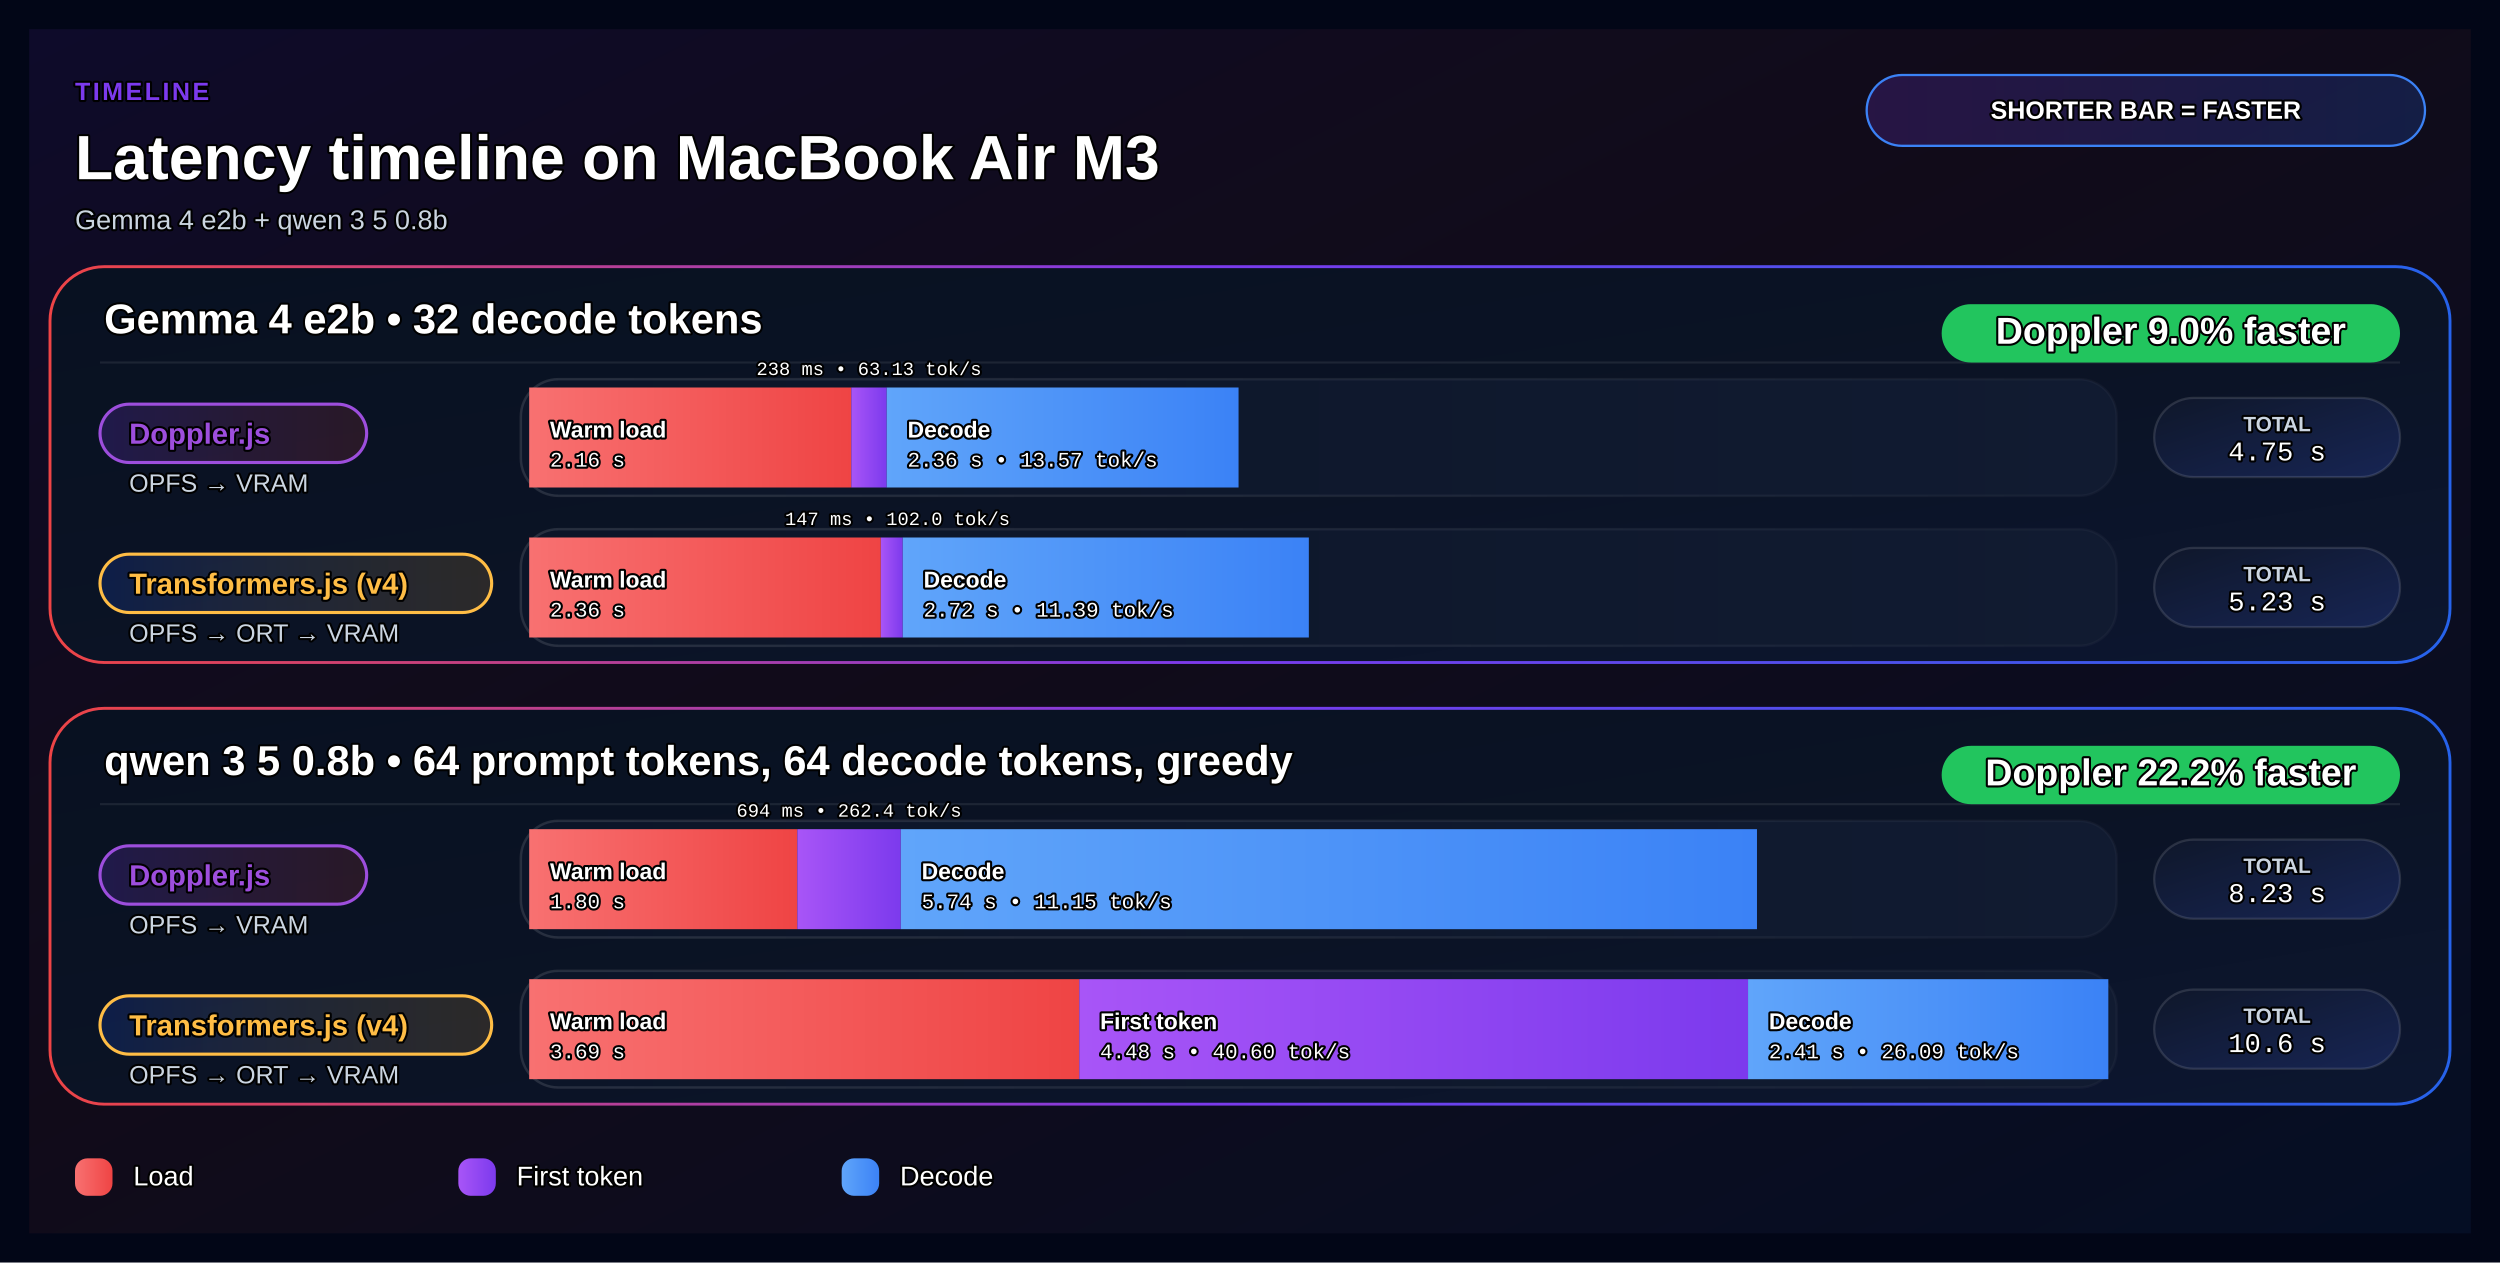
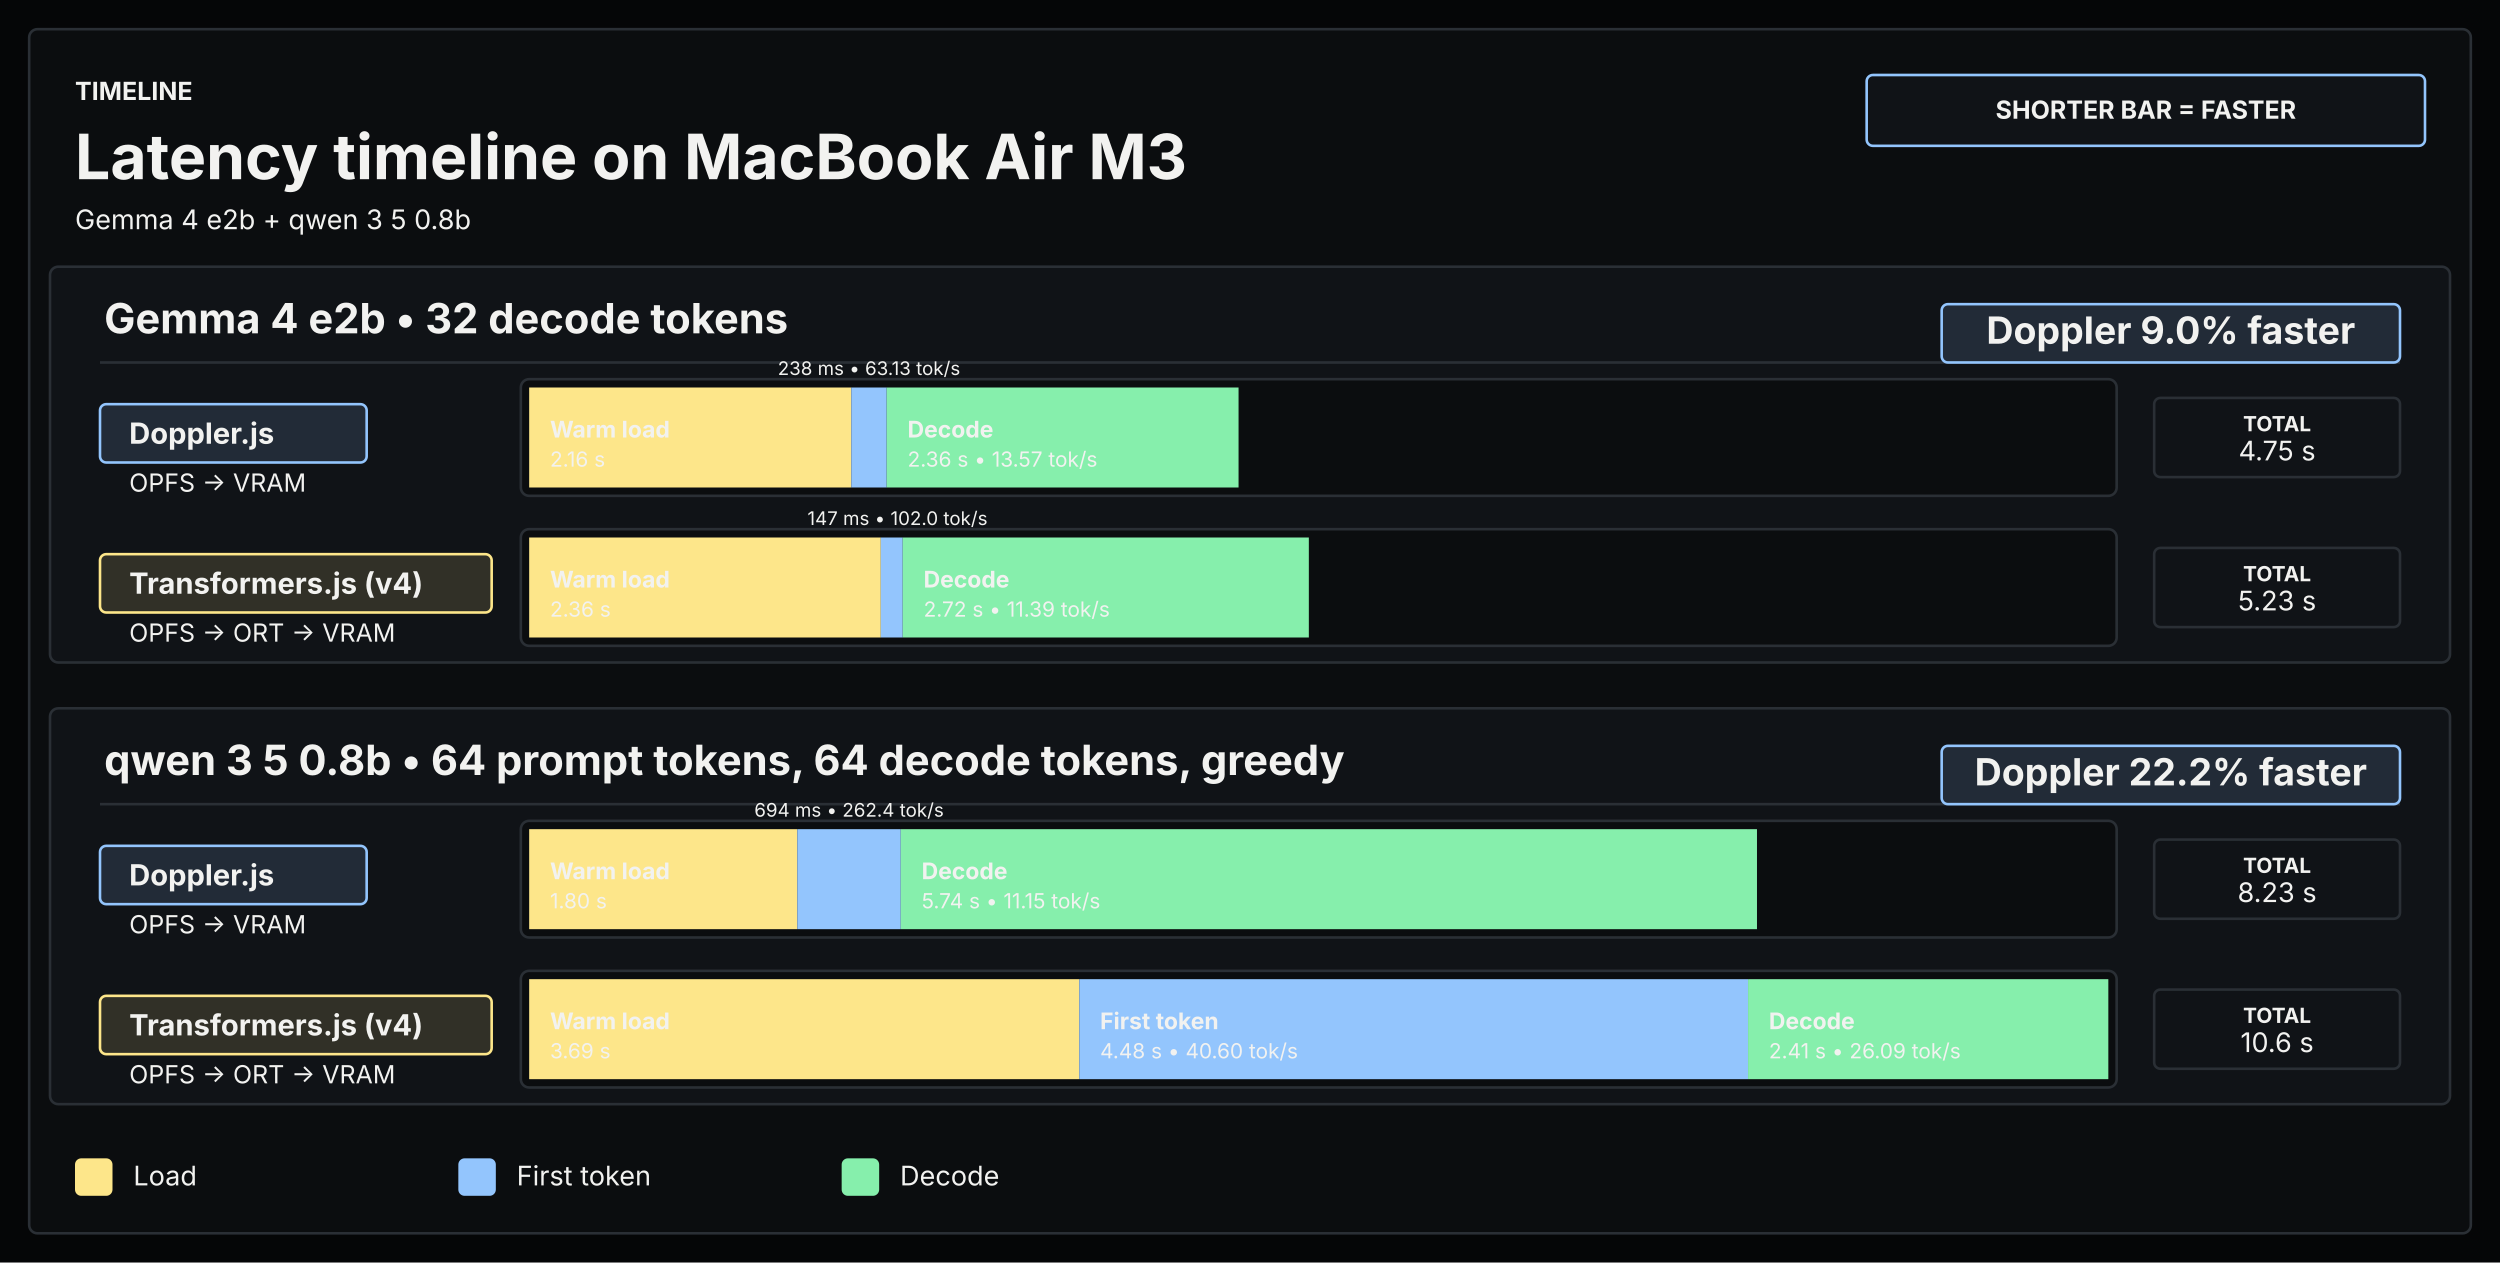
<svg xmlns="http://www.w3.org/2000/svg" width="1200" height="606" viewBox="0 0 1200 606" role="img" aria-labelledby="chart-title-1 chart-desc-1">
  <defs>
    <style>
-   text { paint-order: stroke fill; stroke: #000000; stroke-width: 2px; stroke-linejoin: round; }
+   text { fill: #f2f2f0; font-family: Inter, "Segoe UI", "Helvetica Neue", Arial, sans-serif; letter-spacing: 0; }
</style>
  </defs>
-   <rect x="0" y="0" width="1200" height="606" fill="#020617" />
-   <rect x="14" y="14" width="1172" height="578" rx="0" fill="#020817" fill-opacity="0.50" stroke="none" />
-   <defs>
-     <linearGradient id="phase-canvas-glow" x1="0%" y1="0%" x2="100%" y2="100%">
-       <stop offset="0%" stop-color="#7c3aed18" />
-       <stop offset="45%" stop-color="#ef444410" />
-       <stop offset="100%" stop-color="#2563eb12" />
-     </linearGradient>
-     <linearGradient id="phase-workload-panel" x1="0%" y1="0%" x2="100%" y2="100%">
-       <stop offset="0%" stop-color="#081121" />
-       <stop offset="55%" stop-color="#0b1325" />
-       <stop offset="100%" stop-color="#0c1630" />
-     </linearGradient>
-     <linearGradient id="phase-workload-stroke" x1="0%" y1="0%" x2="100%" y2="0%">
-       <stop offset="0%" stop-color="#ef4444" />
-       <stop offset="48%" stop-color="#7c3aed" />
-       <stop offset="100%" stop-color="#2563eb" />
-     </linearGradient>
-     <linearGradient id="phase-track-fill" x1="0%" y1="0%" x2="100%" y2="0%">
-       <stop offset="0%" stop-color="#0c1528" />
-       <stop offset="100%" stop-color="#111b31" />
-     </linearGradient>
-     <linearGradient id="phase-track-stroke" x1="0%" y1="0%" x2="100%" y2="0%">
-       <stop offset="0%" stop-color="#ffffff1d" />
-       <stop offset="100%" stop-color="#ffffff08" />
-     </linearGradient>
-     <linearGradient id="phase-load-grad" x1="0%" y1="0%" x2="100%" y2="0%">
-       <stop offset="0%" stop-color="#f87171" />
-       <stop offset="100%" stop-color="#ef4444" />
-     </linearGradient>
-     <linearGradient id="phase-prefill-grad" x1="0%" y1="0%" x2="100%" y2="0%">
-       <stop offset="0%" stop-color="#a855f7" />
-       <stop offset="100%" stop-color="#7c3aed" />
-     </linearGradient>
-     <linearGradient id="phase-decode-grad" x1="0%" y1="0%" x2="100%" y2="0%">
-       <stop offset="0%" stop-color="#60a5fa" />
-       <stop offset="100%" stop-color="#3b82f6" />
-     </linearGradient>
-     <linearGradient id="phase-doppler-chip" x1="0%" y1="0%" x2="100%" y2="0%">
-       <stop offset="0%" stop-color="#7c3aed33" />
-       <stop offset="100%" stop-color="#ef444422" />
-     </linearGradient>
-     <linearGradient id="phase-transformers-chip" x1="0%" y1="0%" x2="100%" y2="0%">
-       <stop offset="0%" stop-color="#1d4ed833" />
-       <stop offset="100%" stop-color="#ffbd4522" />
-     </linearGradient>
-     <linearGradient id="phase-total-pill" x1="0%" y1="0%" x2="100%" y2="100%">
-       <stop offset="0%" stop-color="#0f172a" />
-       <stop offset="100%" stop-color="#172554" />
-     </linearGradient>
-     <linearGradient id="phase-winner-pill" x1="0%" y1="0%" x2="100%" y2="0%">
-       <stop offset="0%" stop-color="#7c3aed33" />
-       <stop offset="100%" stop-color="#2563eb33" />
-     </linearGradient>
-   </defs>
-   <rect x="14" y="14" width="1172" height="578" fill="url(#phase-canvas-glow)" stroke="none" />
-   <text x="36" y="48" fill="#7c3aed" font-family="'Segoe UI', 'Helvetica Neue', Arial, sans-serif" font-size="12" font-weight="bold" letter-spacing="1.2" stroke="none">TIMELINE</text>
-   <text x="36" y="86" fill="#ffffff" font-family="'Segoe UI', 'Helvetica Neue', Arial, sans-serif" font-size="30" font-weight="bold" stroke="none">Latency timeline on MacBook Air M3</text>
-   <text x="36" y="110" fill="#cbd5e1" font-family="'Segoe UI', 'Helvetica Neue', Arial, sans-serif" font-size="13" stroke="none">Gemma 4 e2b + qwen 3 5 0.8b</text>
-   <rect x="896" y="36" width="268" height="34" rx="17" fill="url(#phase-winner-pill)" stroke="#3b82f6" stroke-width="1.1" />
-   <text x="1030" y="57" text-anchor="middle" fill="#ffffff" font-family="'Segoe UI', 'Helvetica Neue', Arial, sans-serif" font-size="12" font-weight="bold" stroke="none">SHORTER BAR = FASTER</text>
-   <rect x="24" y="128" width="1152" height="190" rx="26" fill="url(#phase-workload-panel)" stroke="url(#phase-workload-stroke)" stroke-width="1.4" />
-   <line x1="48" y1="174" x2="1152" y2="174" stroke="#ffffff14" stroke-width="1" />
-   <text x="50" y="160" fill="#ffffff" font-family="'Segoe UI', 'Helvetica Neue', Arial, sans-serif" font-size="20" font-weight="bold" stroke="none">Gemma 4 e2b • 32 decode tokens</text>
-   <rect x="932" y="146" width="220" height="28" rx="14" fill="#22c55e" stroke="none" />
-   <text x="1042" y="165" text-anchor="middle" fill="#ffffff" font-family="'Segoe UI', 'Helvetica Neue', Arial, sans-serif" font-size="18" font-weight="bold" stroke="none">Doppler 9.0% faster</text>
-   <rect x="48" y="194" width="128" height="28" rx="14" fill="url(#phase-doppler-chip)" stroke="#9d4edd" stroke-width="1.5" />
-   <text x="62" y="213" fill="#9d4edd" font-family="'Segoe UI', 'Helvetica Neue', Arial, sans-serif" font-size="14" font-weight="bold" stroke="none">Doppler.js</text>
-   <text x="62" y="236" fill="#cbd5e1" font-family="'Segoe UI', 'Helvetica Neue', Arial, sans-serif" font-size="12" stroke="none">OPFS → VRAM</text>
-   <rect x="250" y="182" width="766" height="56" rx="18" fill="url(#phase-track-fill)" stroke="url(#phase-track-stroke)" stroke-width="1.2" />
-   <rect x="254" y="186" width="154.61" height="48" fill="url(#phase-load-grad)" />
-   <text x="264" y="210" fill="#ffffff" font-family="'Segoe UI', 'Helvetica Neue', Arial, sans-serif" font-size="11" font-weight="bold">Warm load</text>
-   <text x="264" y="224" fill="#ffffff" font-family="SFMono-Regular, Menlo, Consolas, 'Liberation Mono', monospace" font-size="10">2.16 s</text>
-   <rect x="408.61" y="186" width="17.015" height="48" fill="url(#phase-prefill-grad)" />
-   <text x="417.118" y="180" text-anchor="middle" fill="#ffffff" font-family="SFMono-Regular, Menlo, Consolas, 'Liberation Mono', monospace" font-size="9">238 ms • 63.13 tok/s</text>
-   <rect x="425.625" y="186" width="168.882" height="48" fill="url(#phase-decode-grad)" />
-   <text x="435.625" y="210" fill="#ffffff" font-family="'Segoe UI', 'Helvetica Neue', Arial, sans-serif" font-size="11" font-weight="bold">Decode</text>
-   <text x="435.625" y="224" fill="#ffffff" font-family="SFMono-Regular, Menlo, Consolas, 'Liberation Mono', monospace" font-size="10">2.36 s • 13.57 tok/s</text>
-   <rect x="1034" y="191" width="118" height="38" rx="19" fill="url(#phase-total-pill)" stroke="#ffffff1f" stroke-width="1.1" />
-   <text x="1093" y="207" text-anchor="middle" fill="#cbd5e1" font-family="'Segoe UI', 'Helvetica Neue', Arial, sans-serif" font-size="10" font-weight="bold" stroke="none">TOTAL</text>
-   <text x="1093" y="221" text-anchor="middle" fill="#ffffff" font-family="SFMono-Regular, Menlo, Consolas, 'Liberation Mono', monospace" font-size="13">4.75 s</text>
-   <rect x="48" y="266" width="188" height="28" rx="14" fill="url(#phase-transformers-chip)" stroke="#ffbd45" stroke-width="1.5" />
-   <text x="62" y="285" fill="#ffbd45" font-family="'Segoe UI', 'Helvetica Neue', Arial, sans-serif" font-size="14" font-weight="bold" stroke="none">Transformers.js (v4)</text>
-   <text x="62" y="308" fill="#cbd5e1" font-family="'Segoe UI', 'Helvetica Neue', Arial, sans-serif" font-size="12" stroke="none">OPFS → ORT → VRAM</text>
-   <rect x="250" y="254" width="766" height="56" rx="18" fill="url(#phase-track-fill)" stroke="url(#phase-track-stroke)" stroke-width="1.2" />
-   <rect x="254" y="258" width="168.791" height="48" fill="url(#phase-load-grad)" />
-   <text x="264" y="282" fill="#ffffff" font-family="'Segoe UI', 'Helvetica Neue', Arial, sans-serif" font-size="11" font-weight="bold">Warm load</text>
-   <text x="264" y="296" fill="#ffffff" font-family="SFMono-Regular, Menlo, Consolas, 'Liberation Mono', monospace" font-size="10">2.36 s</text>
-   <rect x="422.791" y="258" width="10.529" height="48" fill="url(#phase-prefill-grad)" />
-   <text x="430.791" y="252" text-anchor="middle" fill="#ffffff" font-family="SFMono-Regular, Menlo, Consolas, 'Liberation Mono', monospace" font-size="9">147 ms • 102.0 tok/s</text>
-   <rect x="433.32" y="258" width="194.921" height="48" fill="url(#phase-decode-grad)" />
-   <text x="443.32" y="282" fill="#ffffff" font-family="'Segoe UI', 'Helvetica Neue', Arial, sans-serif" font-size="11" font-weight="bold">Decode</text>
-   <text x="443.32" y="296" fill="#ffffff" font-family="SFMono-Regular, Menlo, Consolas, 'Liberation Mono', monospace" font-size="10">2.72 s • 11.39 tok/s</text>
-   <rect x="1034" y="263" width="118" height="38" rx="19" fill="url(#phase-total-pill)" stroke="#ffffff1f" stroke-width="1.1" />
-   <text x="1093" y="279" text-anchor="middle" fill="#cbd5e1" font-family="'Segoe UI', 'Helvetica Neue', Arial, sans-serif" font-size="10" font-weight="bold" stroke="none">TOTAL</text>
-   <text x="1093" y="293" text-anchor="middle" fill="#ffffff" font-family="SFMono-Regular, Menlo, Consolas, 'Liberation Mono', monospace" font-size="13">5.23 s</text>
-   <rect x="24" y="340" width="1152" height="190" rx="26" fill="url(#phase-workload-panel)" stroke="url(#phase-workload-stroke)" stroke-width="1.4" />
-   <line x1="48" y1="386" x2="1152" y2="386" stroke="#ffffff14" stroke-width="1" />
-   <text x="50" y="372" fill="#ffffff" font-family="'Segoe UI', 'Helvetica Neue', Arial, sans-serif" font-size="20" font-weight="bold" stroke="none">qwen 3 5 0.8b • 64 prompt tokens, 64 decode tokens, greedy</text>
-   <rect x="932" y="358" width="220" height="28" rx="14" fill="#22c55e" stroke="none" />
-   <text x="1042" y="377" text-anchor="middle" fill="#ffffff" font-family="'Segoe UI', 'Helvetica Neue', Arial, sans-serif" font-size="18" font-weight="bold" stroke="none">Doppler 22.2% faster</text>
-   <rect x="48" y="406" width="128" height="28" rx="14" fill="url(#phase-doppler-chip)" stroke="#9d4edd" stroke-width="1.5" />
-   <text x="62" y="425" fill="#9d4edd" font-family="'Segoe UI', 'Helvetica Neue', Arial, sans-serif" font-size="14" font-weight="bold" stroke="none">Doppler.js</text>
-   <text x="62" y="448" fill="#cbd5e1" font-family="'Segoe UI', 'Helvetica Neue', Arial, sans-serif" font-size="12" stroke="none">OPFS → VRAM</text>
-   <rect x="250" y="394" width="766" height="56" rx="18" fill="url(#phase-track-fill)" stroke="url(#phase-track-stroke)" stroke-width="1.2" />
-   <rect x="254" y="398" width="128.701" height="48" fill="url(#phase-load-grad)" />
-   <text x="264" y="422" fill="#ffffff" font-family="'Segoe UI', 'Helvetica Neue', Arial, sans-serif" font-size="11" font-weight="bold">Warm load</text>
-   <text x="264" y="436" fill="#ffffff" font-family="SFMono-Regular, Menlo, Consolas, 'Liberation Mono', monospace" font-size="10">1.80 s</text>
-   <rect x="382.701" y="398" width="49.677" height="48" fill="url(#phase-prefill-grad)" />
-   <text x="407.539" y="392" text-anchor="middle" fill="#ffffff" font-family="SFMono-Regular, Menlo, Consolas, 'Liberation Mono', monospace" font-size="9">694 ms • 262.4 tok/s</text>
-   <rect x="432.378" y="398" width="410.973" height="48" fill="url(#phase-decode-grad)" />
-   <text x="442.378" y="422" fill="#ffffff" font-family="'Segoe UI', 'Helvetica Neue', Arial, sans-serif" font-size="11" font-weight="bold">Decode</text>
-   <text x="442.378" y="436" fill="#ffffff" font-family="SFMono-Regular, Menlo, Consolas, 'Liberation Mono', monospace" font-size="10">5.74 s • 11.15 tok/s</text>
-   <rect x="1034" y="403" width="118" height="38" rx="19" fill="url(#phase-total-pill)" stroke="#ffffff1f" stroke-width="1.1" />
-   <text x="1093" y="419" text-anchor="middle" fill="#cbd5e1" font-family="'Segoe UI', 'Helvetica Neue', Arial, sans-serif" font-size="10" font-weight="bold" stroke="none">TOTAL</text>
-   <text x="1093" y="433" text-anchor="middle" fill="#ffffff" font-family="SFMono-Regular, Menlo, Consolas, 'Liberation Mono', monospace" font-size="13">8.23 s</text>
-   <rect x="48" y="478" width="188" height="28" rx="14" fill="url(#phase-transformers-chip)" stroke="#ffbd45" stroke-width="1.5" />
-   <text x="62" y="497" fill="#ffbd45" font-family="'Segoe UI', 'Helvetica Neue', Arial, sans-serif" font-size="14" font-weight="bold" stroke="none">Transformers.js (v4)</text>
-   <text x="62" y="520" fill="#cbd5e1" font-family="'Segoe UI', 'Helvetica Neue', Arial, sans-serif" font-size="12" stroke="none">OPFS → ORT → VRAM</text>
-   <rect x="250" y="466" width="766" height="56" rx="18" fill="url(#phase-track-fill)" stroke="url(#phase-track-stroke)" stroke-width="1.2" />
-   <rect x="254" y="470" width="264.037" height="48" fill="url(#phase-load-grad)" />
-   <text x="264" y="494" fill="#ffffff" font-family="'Segoe UI', 'Helvetica Neue', Arial, sans-serif" font-size="11" font-weight="bold">Warm load</text>
-   <text x="264" y="508" fill="#ffffff" font-family="SFMono-Regular, Menlo, Consolas, 'Liberation Mono', monospace" font-size="10">3.69 s</text>
-   <rect x="518.037" y="470" width="321.027" height="48" fill="url(#phase-prefill-grad)" />
-   <text x="528.037" y="494" fill="#ffffff" font-family="'Segoe UI', 'Helvetica Neue', Arial, sans-serif" font-size="11" font-weight="bold">First token</text>
-   <text x="528.037" y="508" fill="#ffffff" font-family="SFMono-Regular, Menlo, Consolas, 'Liberation Mono', monospace" font-size="10">4.48 s • 40.60 tok/s</text>
-   <rect x="839.063" y="470" width="172.937" height="48" fill="url(#phase-decode-grad)" />
-   <text x="849.063" y="494" fill="#ffffff" font-family="'Segoe UI', 'Helvetica Neue', Arial, sans-serif" font-size="11" font-weight="bold">Decode</text>
-   <text x="849.063" y="508" fill="#ffffff" font-family="SFMono-Regular, Menlo, Consolas, 'Liberation Mono', monospace" font-size="10">2.41 s • 26.09 tok/s</text>
-   <rect x="1034" y="475" width="118" height="38" rx="19" fill="url(#phase-total-pill)" stroke="#ffffff1f" stroke-width="1.1" />
-   <text x="1093" y="491" text-anchor="middle" fill="#cbd5e1" font-family="'Segoe UI', 'Helvetica Neue', Arial, sans-serif" font-size="10" font-weight="bold" stroke="none">TOTAL</text>
-   <text x="1093" y="505" text-anchor="middle" fill="#ffffff" font-family="SFMono-Regular, Menlo, Consolas, 'Liberation Mono', monospace" font-size="13">10.6 s</text>
-   <rect x="36" y="556" width="18" height="18" rx="6" fill="url(#phase-load-grad)" />
-   <text x="64" y="569" fill="#ffffff" font-family="'Segoe UI', 'Helvetica Neue', Arial, sans-serif" font-size="13" stroke="none">Load</text>
-   <rect x="220" y="556" width="18" height="18" rx="6" fill="url(#phase-prefill-grad)" />
-   <text x="248" y="569" fill="#ffffff" font-family="'Segoe UI', 'Helvetica Neue', Arial, sans-serif" font-size="13" stroke="none">First token</text>
-   <rect x="404" y="556" width="18" height="18" rx="6" fill="url(#phase-decode-grad)" />
-   <text x="432" y="569" fill="#ffffff" font-family="'Segoe UI', 'Helvetica Neue', Arial, sans-serif" font-size="13" stroke="none">Decode</text>
+   <rect x="0" y="0" width="1200" height="606" fill="#050607" />
+   <rect x="14" y="14" width="1172" height="578" rx="4" fill="#0b0d0f" stroke="#2a2f35" stroke-width="1.25" />
+   <text x="36" y="48" fill="#93c5fd" font-family="Inter, 'Segoe UI', 'Helvetica Neue', Arial, sans-serif" font-size="12" font-weight="bold">TIMELINE</text>
+   <text x="36" y="86" fill="#f2f2f0" font-family="Inter, 'Segoe UI', 'Helvetica Neue', Arial, sans-serif" font-size="30" font-weight="bold">Latency timeline on MacBook Air M3</text>
+   <text x="36" y="110" fill="#9ca3af" font-family="Inter, 'Segoe UI', 'Helvetica Neue', Arial, sans-serif" font-size="13">Gemma 4 e2b + qwen 3 5 0.8b</text>
+   <rect x="896" y="36" width="268" height="34" rx="3" fill="#101317" stroke="#93c5fd" stroke-width="1.25" />
+   <text x="1030" y="57" text-anchor="middle" fill="#93c5fd" font-family="Inter, 'Segoe UI', 'Helvetica Neue', Arial, sans-serif" font-size="12" font-weight="bold">SHORTER BAR = FASTER</text>
+   <rect x="24" y="128" width="1152" height="190" rx="4" fill="#101317" stroke="#2a2f35" stroke-width="1.25" />
+   <line x1="48" y1="174" x2="1152" y2="174" stroke="#2a2f35" stroke-width="1.25" />
+   <text x="50" y="160" fill="#f2f2f0" font-family="Inter, 'Segoe UI', 'Helvetica Neue', Arial, sans-serif" font-size="20" font-weight="bold">Gemma 4 e2b • 32 decode tokens</text>
+   <rect x="932" y="146" width="220" height="28" rx="3" fill="#93c5fd" fill-opacity="0.14" stroke="#93c5fd" stroke-width="1.25" />
+   <text x="1042" y="165" text-anchor="middle" fill="#93c5fd" font-family="Inter, 'Segoe UI', 'Helvetica Neue', Arial, sans-serif" font-size="18" font-weight="bold">Doppler 9.0% faster</text>
+   <rect x="48" y="194" width="128" height="28" rx="3" fill="#93c5fd" fill-opacity="0.14" stroke="#93c5fd" stroke-width="1.25" />
+   <text x="62" y="213" fill="#93c5fd" font-family="Inter, 'Segoe UI', 'Helvetica Neue', Arial, sans-serif" font-size="14" font-weight="bold">Doppler.js</text>
+   <text x="62" y="236" fill="#9ca3af" font-family="Inter, 'Segoe UI', 'Helvetica Neue', Arial, sans-serif" font-size="12">OPFS → VRAM</text>
+   <rect x="250" y="182" width="766" height="56" rx="4" fill="#0b0d0f" stroke="#2a2f35" stroke-width="1.25" />
+   <rect x="254" y="186" width="154.61" height="48" fill="#fde68a" />
+   <text x="264" y="210" fill="#f2f2f0" font-family="Inter, 'Segoe UI', 'Helvetica Neue', Arial, sans-serif" font-size="11" font-weight="bold">Warm load</text>
+   <text x="264" y="224" fill="#f2f2f0" font-family="SFMono-Regular, Menlo, Consolas, 'Liberation Mono', monospace" font-size="10">2.16 s</text>
+   <rect x="408.61" y="186" width="17.015" height="48" fill="#93c5fd" />
+   <text x="417.118" y="180" text-anchor="middle" fill="#f2f2f0" font-family="SFMono-Regular, Menlo, Consolas, 'Liberation Mono', monospace" font-size="9">238 ms • 63.13 tok/s</text>
+   <rect x="425.625" y="186" width="168.882" height="48" fill="#86efac" />
+   <text x="435.625" y="210" fill="#f2f2f0" font-family="Inter, 'Segoe UI', 'Helvetica Neue', Arial, sans-serif" font-size="11" font-weight="bold">Decode</text>
+   <text x="435.625" y="224" fill="#f2f2f0" font-family="SFMono-Regular, Menlo, Consolas, 'Liberation Mono', monospace" font-size="10">2.36 s • 13.57 tok/s</text>
+   <rect x="1034" y="191" width="118" height="38" rx="3" fill="#101317" stroke="#2a2f35" stroke-width="1.25" />
+   <text x="1093" y="207" text-anchor="middle" fill="#9ca3af" font-family="Inter, 'Segoe UI', 'Helvetica Neue', Arial, sans-serif" font-size="10" font-weight="bold">TOTAL</text>
+   <text x="1093" y="221" text-anchor="middle" fill="#f2f2f0" font-family="SFMono-Regular, Menlo, Consolas, 'Liberation Mono', monospace" font-size="13">4.75 s</text>
+   <rect x="48" y="266" width="188" height="28" rx="3" fill="#fde68a" fill-opacity="0.14" stroke="#fde68a" stroke-width="1.25" />
+   <text x="62" y="285" fill="#fde68a" font-family="Inter, 'Segoe UI', 'Helvetica Neue', Arial, sans-serif" font-size="14" font-weight="bold">Transformers.js (v4)</text>
+   <text x="62" y="308" fill="#9ca3af" font-family="Inter, 'Segoe UI', 'Helvetica Neue', Arial, sans-serif" font-size="12">OPFS → ORT → VRAM</text>
+   <rect x="250" y="254" width="766" height="56" rx="4" fill="#0b0d0f" stroke="#2a2f35" stroke-width="1.25" />
+   <rect x="254" y="258" width="168.791" height="48" fill="#fde68a" />
+   <text x="264" y="282" fill="#f2f2f0" font-family="Inter, 'Segoe UI', 'Helvetica Neue', Arial, sans-serif" font-size="11" font-weight="bold">Warm load</text>
+   <text x="264" y="296" fill="#f2f2f0" font-family="SFMono-Regular, Menlo, Consolas, 'Liberation Mono', monospace" font-size="10">2.36 s</text>
+   <rect x="422.791" y="258" width="10.529" height="48" fill="#93c5fd" />
+   <text x="430.791" y="252" text-anchor="middle" fill="#f2f2f0" font-family="SFMono-Regular, Menlo, Consolas, 'Liberation Mono', monospace" font-size="9">147 ms • 102.0 tok/s</text>
+   <rect x="433.32" y="258" width="194.921" height="48" fill="#86efac" />
+   <text x="443.32" y="282" fill="#f2f2f0" font-family="Inter, 'Segoe UI', 'Helvetica Neue', Arial, sans-serif" font-size="11" font-weight="bold">Decode</text>
+   <text x="443.32" y="296" fill="#f2f2f0" font-family="SFMono-Regular, Menlo, Consolas, 'Liberation Mono', monospace" font-size="10">2.72 s • 11.39 tok/s</text>
+   <rect x="1034" y="263" width="118" height="38" rx="3" fill="#101317" stroke="#2a2f35" stroke-width="1.25" />
+   <text x="1093" y="279" text-anchor="middle" fill="#9ca3af" font-family="Inter, 'Segoe UI', 'Helvetica Neue', Arial, sans-serif" font-size="10" font-weight="bold">TOTAL</text>
+   <text x="1093" y="293" text-anchor="middle" fill="#f2f2f0" font-family="SFMono-Regular, Menlo, Consolas, 'Liberation Mono', monospace" font-size="13">5.23 s</text>
+   <rect x="24" y="340" width="1152" height="190" rx="4" fill="#101317" stroke="#2a2f35" stroke-width="1.25" />
+   <line x1="48" y1="386" x2="1152" y2="386" stroke="#2a2f35" stroke-width="1.25" />
+   <text x="50" y="372" fill="#f2f2f0" font-family="Inter, 'Segoe UI', 'Helvetica Neue', Arial, sans-serif" font-size="20" font-weight="bold">qwen 3 5 0.8b • 64 prompt tokens, 64 decode tokens, greedy</text>
+   <rect x="932" y="358" width="220" height="28" rx="3" fill="#93c5fd" fill-opacity="0.14" stroke="#93c5fd" stroke-width="1.25" />
+   <text x="1042" y="377" text-anchor="middle" fill="#93c5fd" font-family="Inter, 'Segoe UI', 'Helvetica Neue', Arial, sans-serif" font-size="18" font-weight="bold">Doppler 22.2% faster</text>
+   <rect x="48" y="406" width="128" height="28" rx="3" fill="#93c5fd" fill-opacity="0.14" stroke="#93c5fd" stroke-width="1.25" />
+   <text x="62" y="425" fill="#93c5fd" font-family="Inter, 'Segoe UI', 'Helvetica Neue', Arial, sans-serif" font-size="14" font-weight="bold">Doppler.js</text>
+   <text x="62" y="448" fill="#9ca3af" font-family="Inter, 'Segoe UI', 'Helvetica Neue', Arial, sans-serif" font-size="12">OPFS → VRAM</text>
+   <rect x="250" y="394" width="766" height="56" rx="4" fill="#0b0d0f" stroke="#2a2f35" stroke-width="1.25" />
+   <rect x="254" y="398" width="128.701" height="48" fill="#fde68a" />
+   <text x="264" y="422" fill="#f2f2f0" font-family="Inter, 'Segoe UI', 'Helvetica Neue', Arial, sans-serif" font-size="11" font-weight="bold">Warm load</text>
+   <text x="264" y="436" fill="#f2f2f0" font-family="SFMono-Regular, Menlo, Consolas, 'Liberation Mono', monospace" font-size="10">1.80 s</text>
+   <rect x="382.701" y="398" width="49.677" height="48" fill="#93c5fd" />
+   <text x="407.539" y="392" text-anchor="middle" fill="#f2f2f0" font-family="SFMono-Regular, Menlo, Consolas, 'Liberation Mono', monospace" font-size="9">694 ms • 262.4 tok/s</text>
+   <rect x="432.378" y="398" width="410.973" height="48" fill="#86efac" />
+   <text x="442.378" y="422" fill="#f2f2f0" font-family="Inter, 'Segoe UI', 'Helvetica Neue', Arial, sans-serif" font-size="11" font-weight="bold">Decode</text>
+   <text x="442.378" y="436" fill="#f2f2f0" font-family="SFMono-Regular, Menlo, Consolas, 'Liberation Mono', monospace" font-size="10">5.74 s • 11.15 tok/s</text>
+   <rect x="1034" y="403" width="118" height="38" rx="3" fill="#101317" stroke="#2a2f35" stroke-width="1.25" />
+   <text x="1093" y="419" text-anchor="middle" fill="#9ca3af" font-family="Inter, 'Segoe UI', 'Helvetica Neue', Arial, sans-serif" font-size="10" font-weight="bold">TOTAL</text>
+   <text x="1093" y="433" text-anchor="middle" fill="#f2f2f0" font-family="SFMono-Regular, Menlo, Consolas, 'Liberation Mono', monospace" font-size="13">8.23 s</text>
+   <rect x="48" y="478" width="188" height="28" rx="3" fill="#fde68a" fill-opacity="0.14" stroke="#fde68a" stroke-width="1.25" />
+   <text x="62" y="497" fill="#fde68a" font-family="Inter, 'Segoe UI', 'Helvetica Neue', Arial, sans-serif" font-size="14" font-weight="bold">Transformers.js (v4)</text>
+   <text x="62" y="520" fill="#9ca3af" font-family="Inter, 'Segoe UI', 'Helvetica Neue', Arial, sans-serif" font-size="12">OPFS → ORT → VRAM</text>
+   <rect x="250" y="466" width="766" height="56" rx="4" fill="#0b0d0f" stroke="#2a2f35" stroke-width="1.25" />
+   <rect x="254" y="470" width="264.037" height="48" fill="#fde68a" />
+   <text x="264" y="494" fill="#f2f2f0" font-family="Inter, 'Segoe UI', 'Helvetica Neue', Arial, sans-serif" font-size="11" font-weight="bold">Warm load</text>
+   <text x="264" y="508" fill="#f2f2f0" font-family="SFMono-Regular, Menlo, Consolas, 'Liberation Mono', monospace" font-size="10">3.69 s</text>
+   <rect x="518.037" y="470" width="321.027" height="48" fill="#93c5fd" />
+   <text x="528.037" y="494" fill="#f2f2f0" font-family="Inter, 'Segoe UI', 'Helvetica Neue', Arial, sans-serif" font-size="11" font-weight="bold">First token</text>
+   <text x="528.037" y="508" fill="#f2f2f0" font-family="SFMono-Regular, Menlo, Consolas, 'Liberation Mono', monospace" font-size="10">4.48 s • 40.60 tok/s</text>
+   <rect x="839.063" y="470" width="172.937" height="48" fill="#86efac" />
+   <text x="849.063" y="494" fill="#f2f2f0" font-family="Inter, 'Segoe UI', 'Helvetica Neue', Arial, sans-serif" font-size="11" font-weight="bold">Decode</text>
+   <text x="849.063" y="508" fill="#f2f2f0" font-family="SFMono-Regular, Menlo, Consolas, 'Liberation Mono', monospace" font-size="10">2.41 s • 26.09 tok/s</text>
+   <rect x="1034" y="475" width="118" height="38" rx="3" fill="#101317" stroke="#2a2f35" stroke-width="1.25" />
+   <text x="1093" y="491" text-anchor="middle" fill="#9ca3af" font-family="Inter, 'Segoe UI', 'Helvetica Neue', Arial, sans-serif" font-size="10" font-weight="bold">TOTAL</text>
+   <text x="1093" y="505" text-anchor="middle" fill="#f2f2f0" font-family="SFMono-Regular, Menlo, Consolas, 'Liberation Mono', monospace" font-size="13">10.6 s</text>
+   <rect x="36" y="556" width="18" height="18" rx="3" fill="#fde68a" />
+   <text x="64" y="569" fill="#f2f2f0" font-family="Inter, 'Segoe UI', 'Helvetica Neue', Arial, sans-serif" font-size="13">Load</text>
+   <rect x="220" y="556" width="18" height="18" rx="3" fill="#93c5fd" />
+   <text x="248" y="569" fill="#f2f2f0" font-family="Inter, 'Segoe UI', 'Helvetica Neue', Arial, sans-serif" font-size="13">First token</text>
+   <rect x="404" y="556" width="18" height="18" rx="3" fill="#86efac" />
+   <text x="432" y="569" fill="#f2f2f0" font-family="Inter, 'Segoe UI', 'Helvetica Neue', Arial, sans-serif" font-size="13">Decode</text>
</svg>
